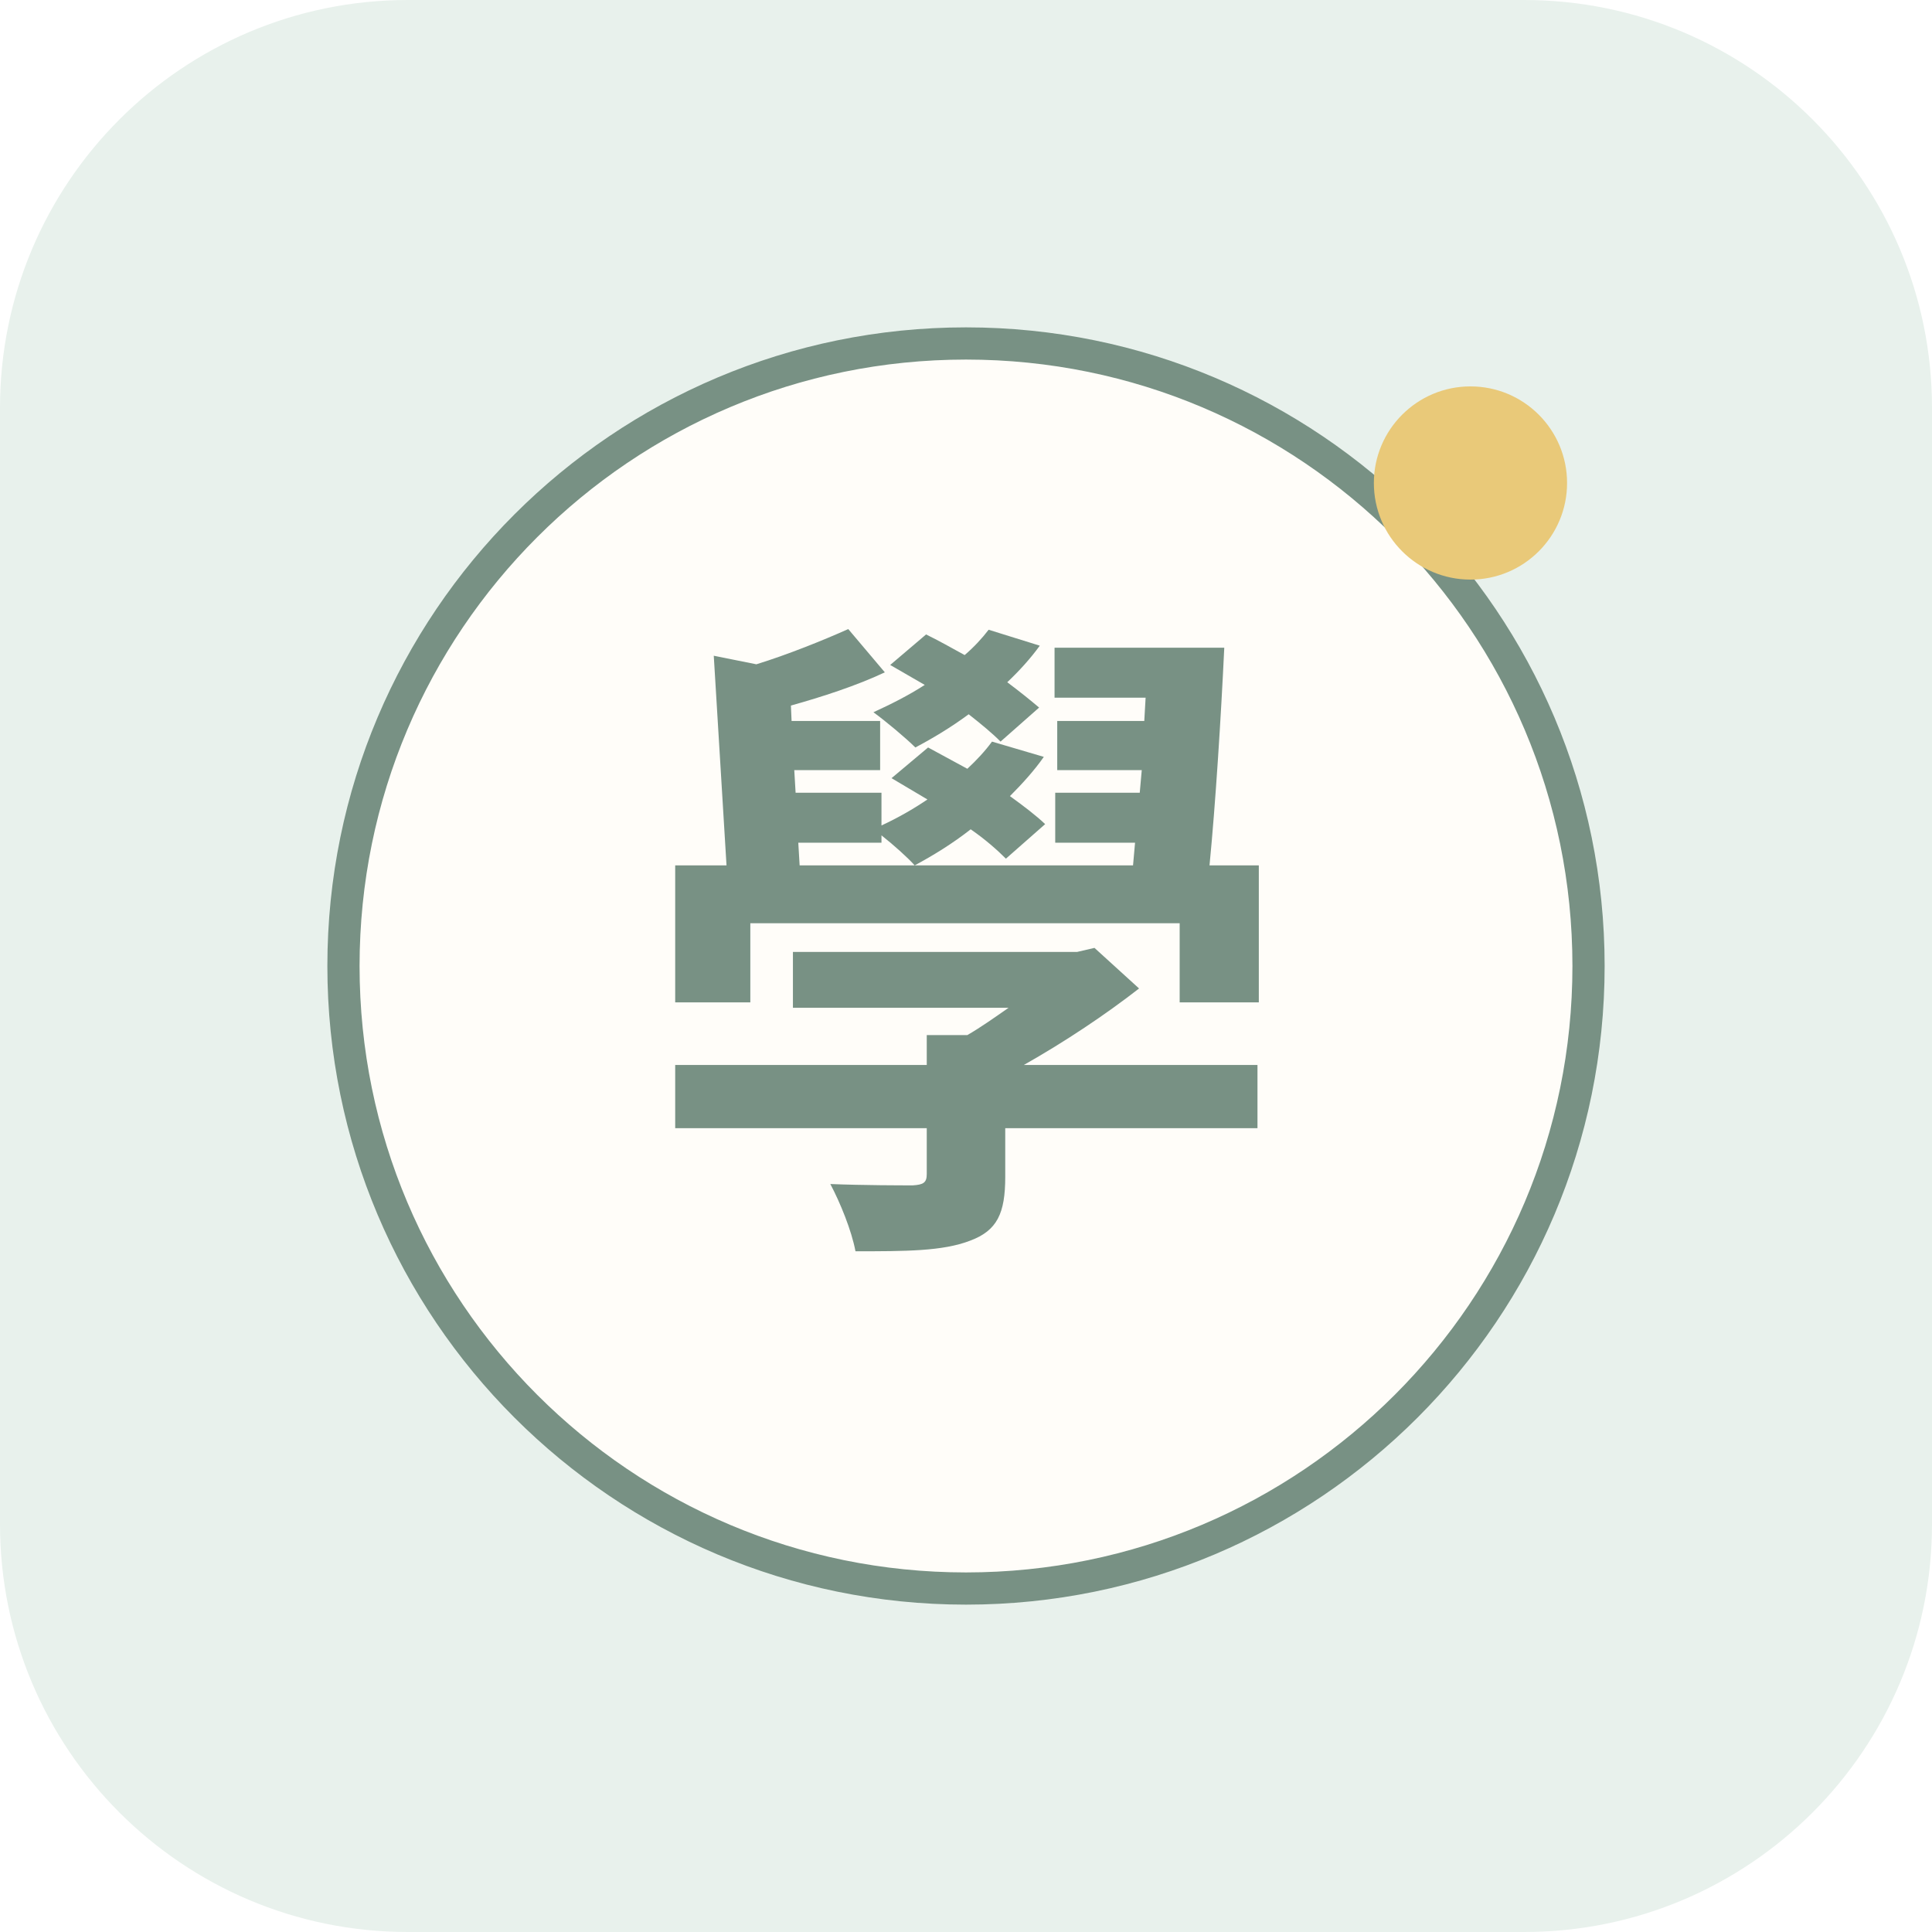
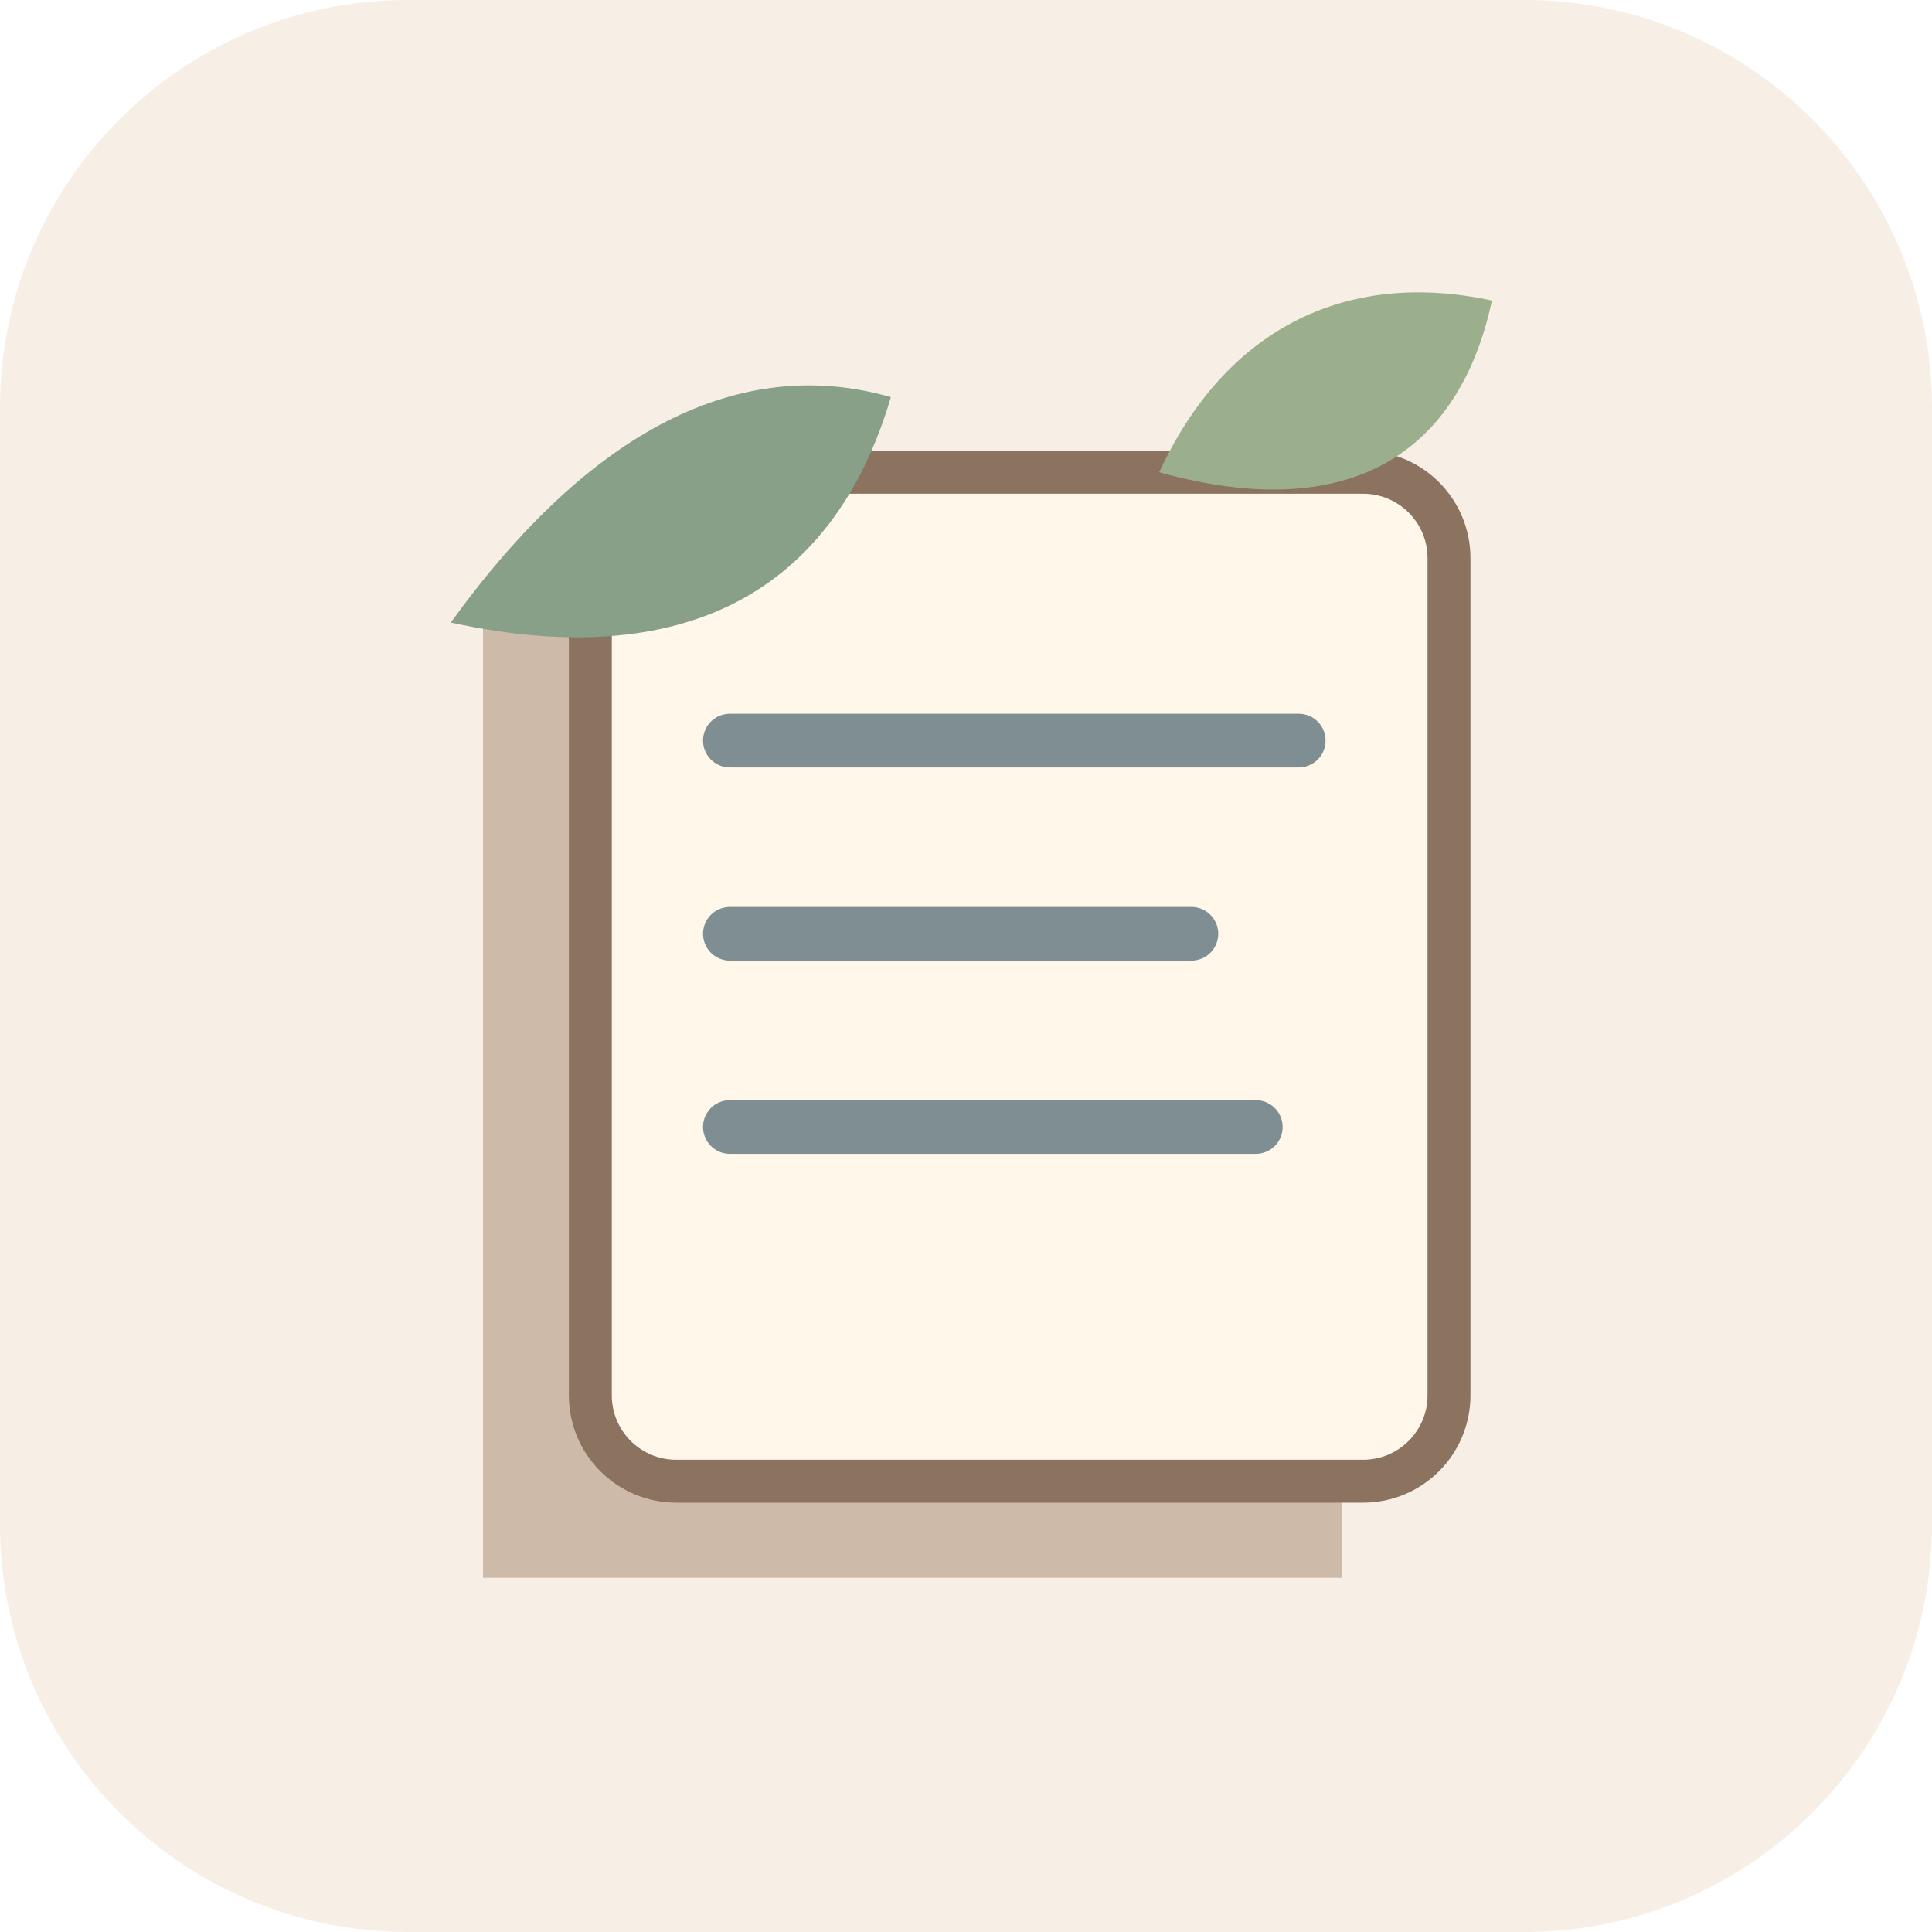
<svg xmlns="http://www.w3.org/2000/svg" viewBox="0 0 180 180">
-   <rect width="180" height="180" rx="38" fill="#e8f1ec" />
-   <circle cx="90" cy="90" r="58" fill="#fffdf9" stroke="#789184" stroke-width="3" />
-   <text x="90" y="111" text-anchor="middle" font-size="62" font-family="sans-serif" font-weight="700" fill="#789184">學</text>
-   <circle cx="137" cy="45" r="9" fill="#e9c979" />
+   <rect width="180" height="180" rx="38" fill="#f7eee6" />
+   <path d="M45 55h80v92H45z" fill="#9a795e" opacity=".45" />
+   <rect x="55" y="44" width="80" height="94" rx="8" fill="#fff7ea" stroke="#8b735f" stroke-width="4" />
+   <path d="M68 69h53M68 87h43M68 105h49" stroke="#7f8e92" stroke-width="5" stroke-linecap="round" />
+   <path d="M42 58c13-18 27-25 41-21-5 17-18 26-41 21z" fill="#88a087" />
+   <path d="M108 44c6-13 17-19 31-16-3 14-13 21-31 16z" fill="#9caf8d" />
</svg>
